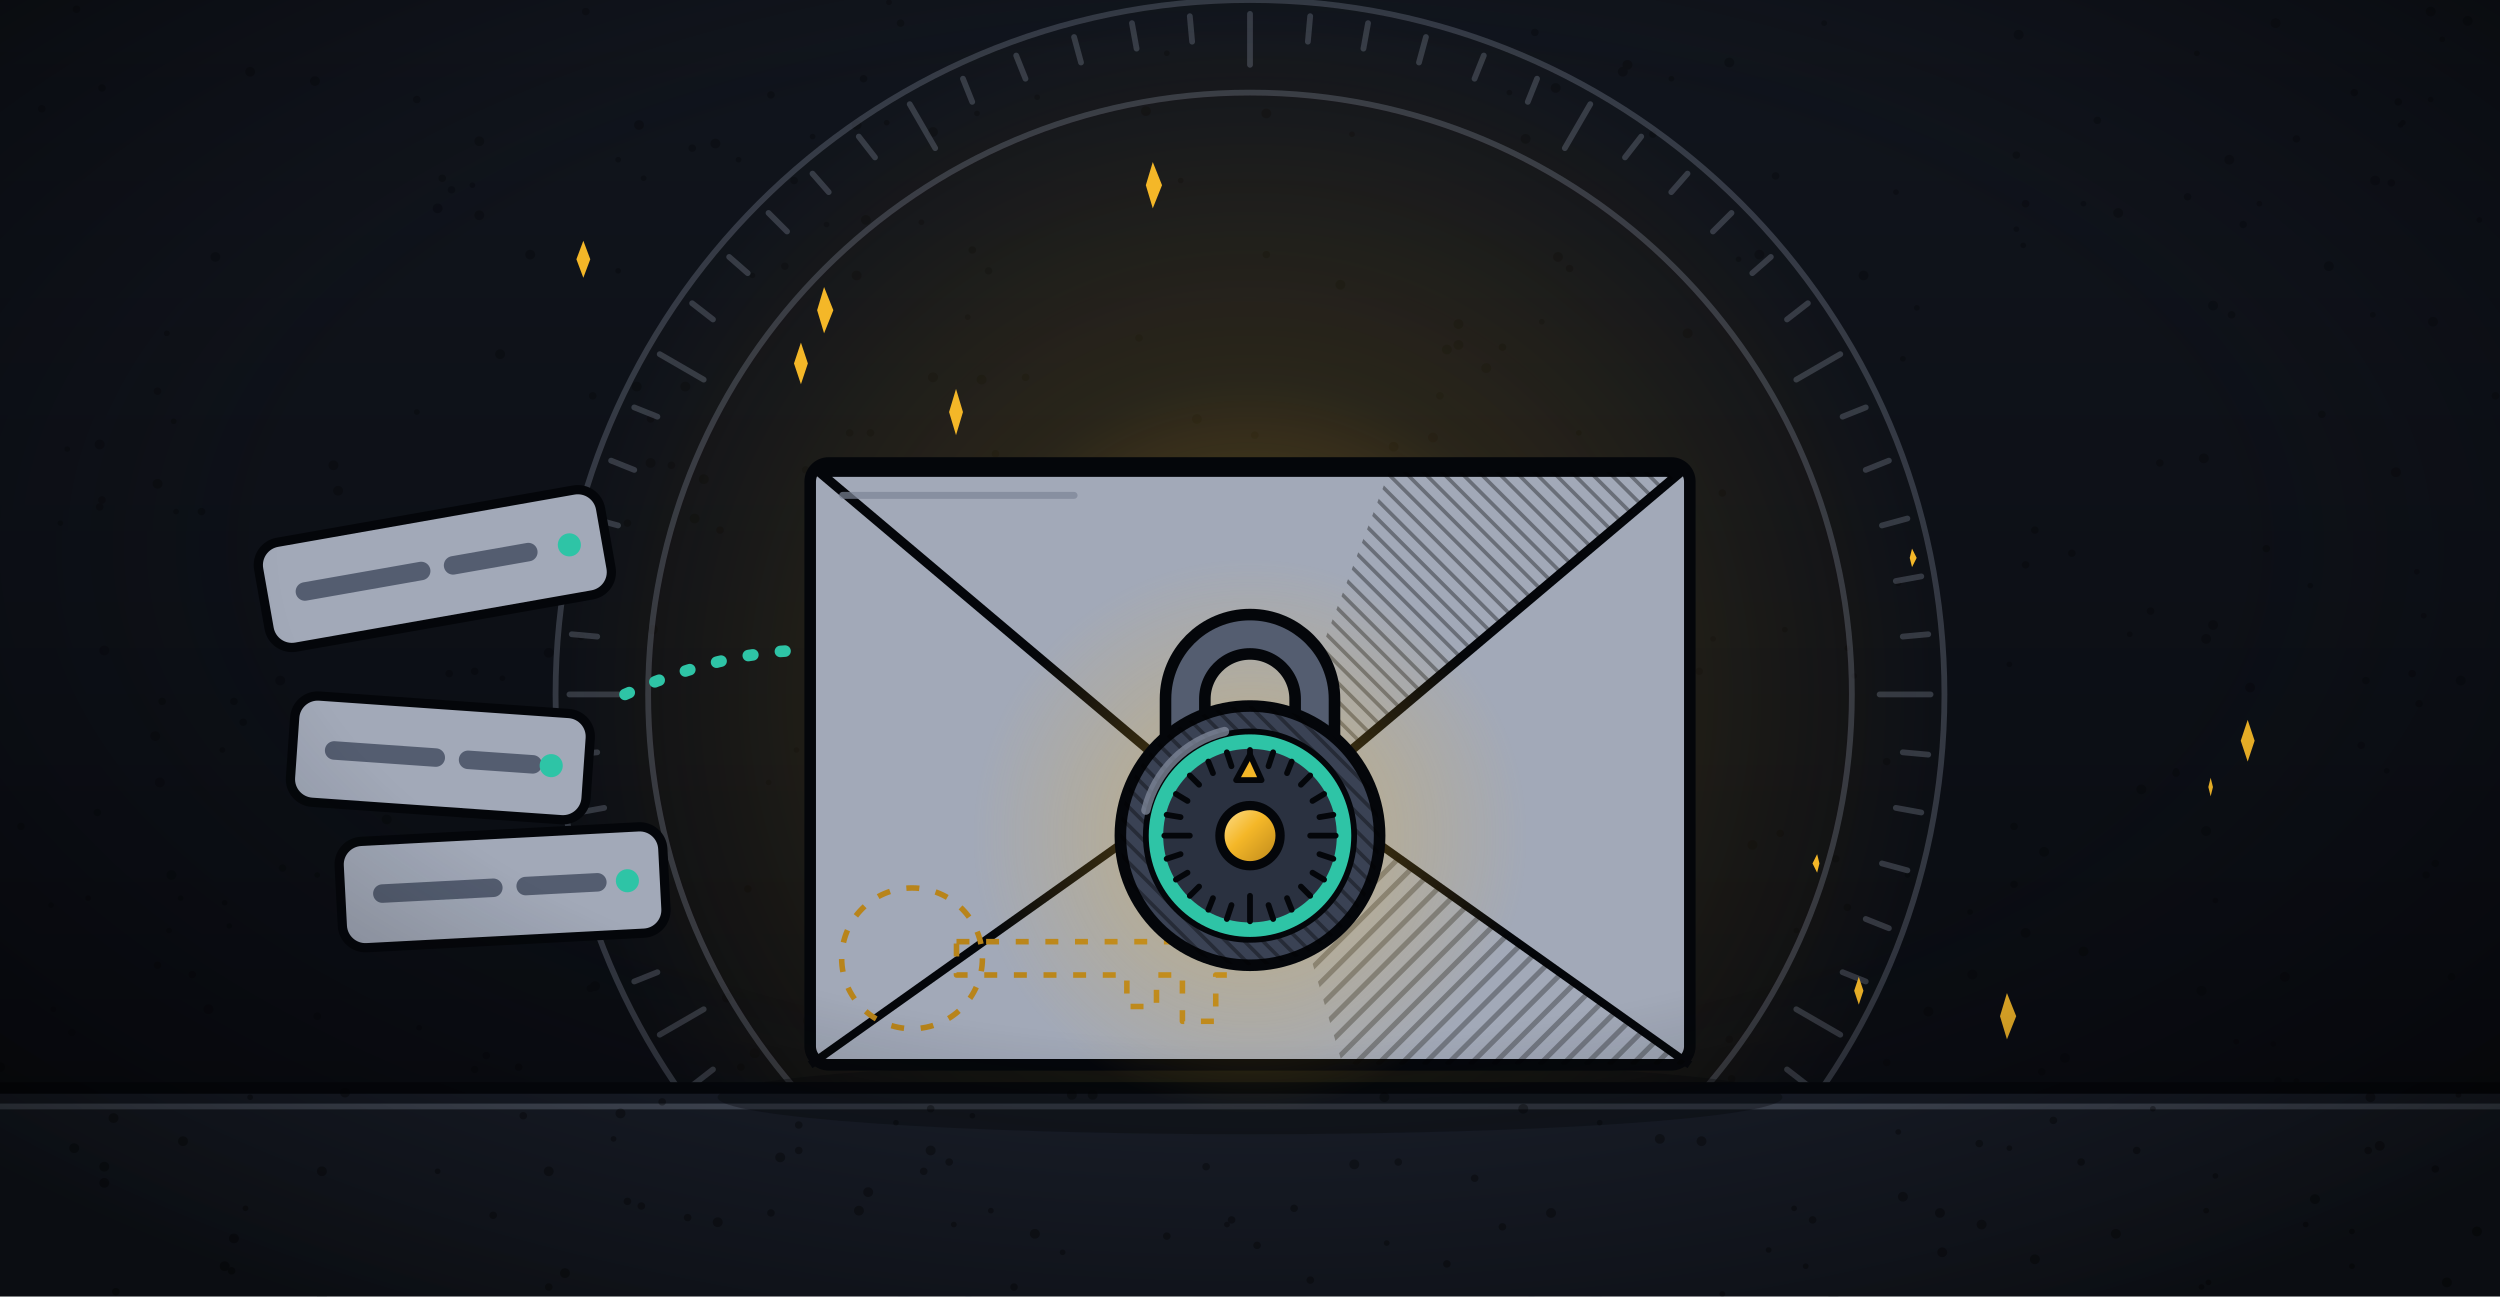
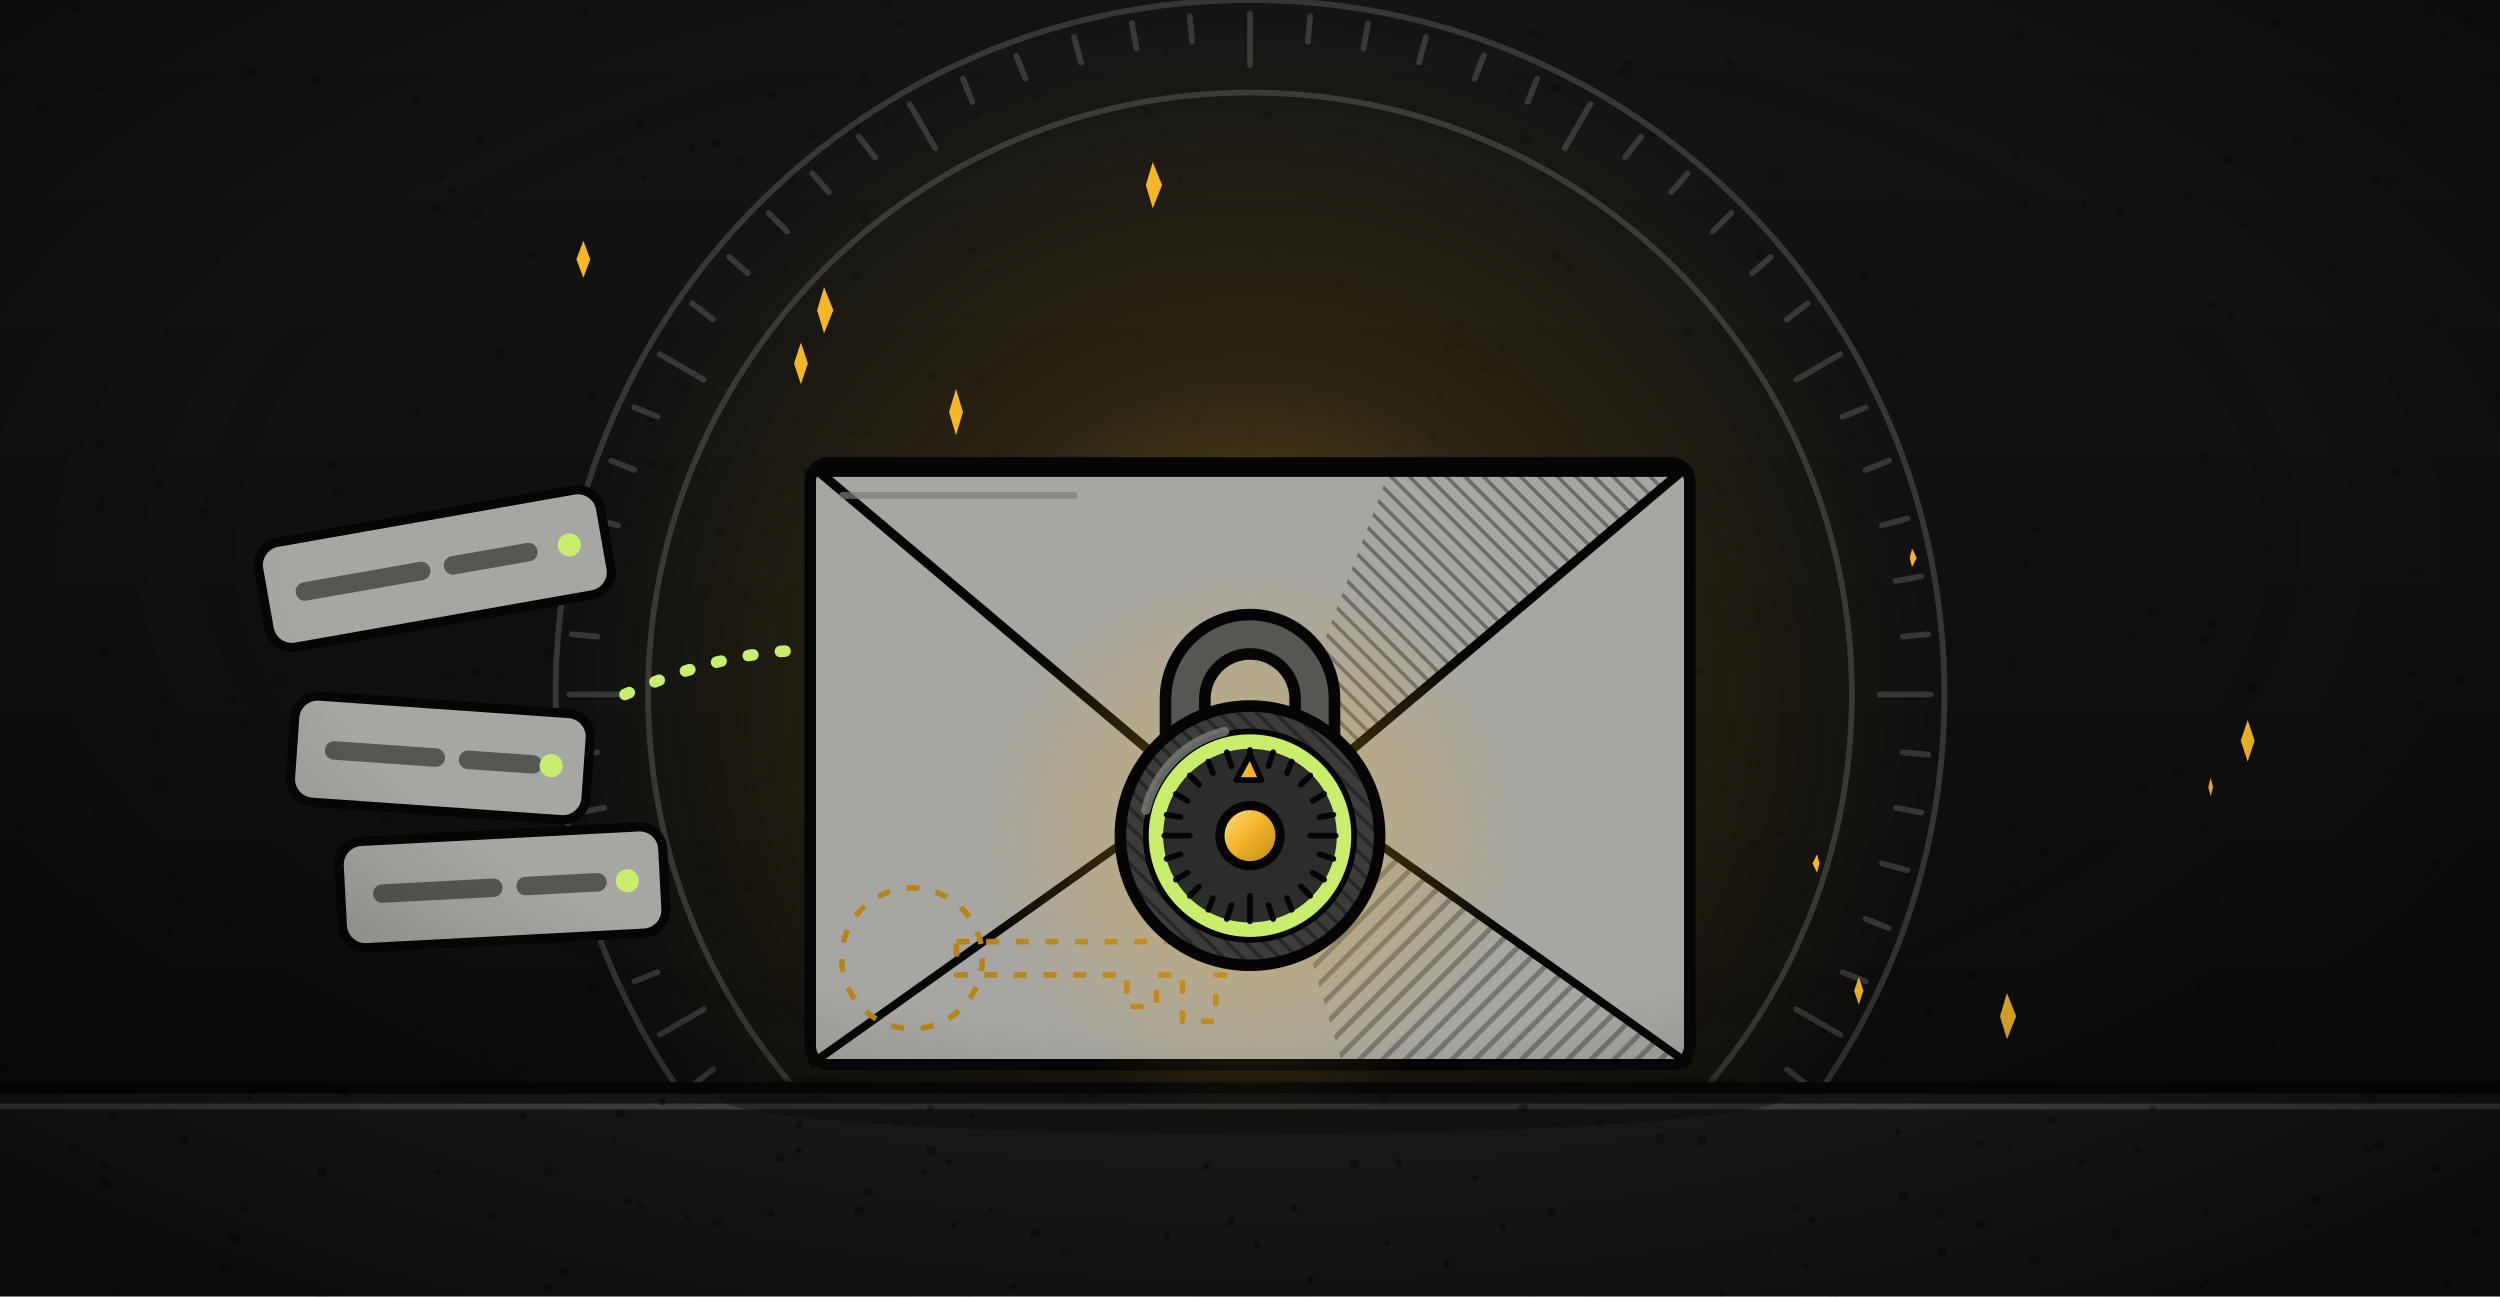
<svg xmlns="http://www.w3.org/2000/svg" viewBox="0 0 1080 560" width="1080" height="560">
  <defs>
    <radialGradient id="vig" cx="50%" cy="42%" r="70%">
-       <stop offset="55%" stop-color="#080A0F" stop-opacity="0" />
+       <stop offset="55%" stop-color="#0A0A0A" stop-opacity="0" />
      <stop offset="100%" stop-color="#000000" stop-opacity="0.55" />
    </radialGradient>
    <radialGradient id="glow">
      <stop offset="0%" stop-color="#F4B728" stop-opacity="0.75" />
      <stop offset="45%" stop-color="#F4B728" stop-opacity="0.22" />
      <stop offset="100%" stop-color="#F4B728" stop-opacity="0" />
    </radialGradient>
-     <radialGradient id="glowj">
-       <stop offset="0%" stop-color="#2EC4A6" stop-opacity="0.55" />
-       <stop offset="100%" stop-color="#2EC4A6" stop-opacity="0" />
+     <radialGradient id="glowl">
+       <stop offset="0%" stop-color="#C9EE6E" stop-opacity="0.55" />
+       <stop offset="100%" stop-color="#C9EE6E" stop-opacity="0" />
    </radialGradient>
    <linearGradient id="sky" x1="0" y1="0" x2="0" y2="1">
-       <stop offset="0" stop-color="#11151D" />
-       <stop offset="1" stop-color="#080A0F" />
+       <stop offset="0" stop-color="#141414" />
+       <stop offset="1" stop-color="#0A0A0A" />
    </linearGradient>
    <linearGradient id="goldg" x1="0" y1="0" x2="1" y2="1">
      <stop offset="0" stop-color="#FFE39A" />
      <stop offset=".45" stop-color="#F4B728" />
      <stop offset="1" stop-color="#B8841A" />
    </linearGradient>
    <clipPath id="cv">
      <rect width="1080" height="560" />
    </clipPath>
  </defs>
  <g clip-path="url(#cv)">
    <rect width="1080" height="560" fill="url(#sky)" />
    <clipPath id="t1">
      <rect width="1080" height="560" />
    </clipPath>
    <g clip-path="url(#t1)" opacity="0.24">
      <path d="M1044 247h.1M38 388h.1M828 133h.1M673 345h.1M99 400h.1M543 493h.1M288 367h.1M490 297h.1M177 312h.1M29 194h.1M871 99h.1M940 333h.1M319 69h.1M76 221h.1M966 450h.1M72 144h.1M744 532h.1M455 533h.1M510 78h.1M75 182h.1M722 34h.1M819 83h.1M344 324h.1M200 352h.1M1047 266h.1M78 388h.1M636 307h.1M278 77h.1M426 372h.1M358 316h.1M1025 136h.1M824 378h.1M652 40h.1M1055 17h.1M261 551h.1M448 42h.1M617 207h.1M1071 95h.1M383 307h.1M751 112h.1M342 480h.1M169 516h.1M740 276h.1M900 88h.1M976 88h.1M26 226h.1M776 402h.1M771 272h.1M181 444h.1M296 548h.1M217 293h.1M524 263h.1M22 391h.1M998 253h.1M423 536h.1M398 96h.1M868 287h.1M137 378h.1M788 10h.1M815 495h.1M920 274h.1M801 292h.1M1031 333h.1M798 280h.1M669 487h.1M97 390h.1M520 475h.1M680 241h.1M422 49h.1M383 53h.1M467 280h.1M666 139h.1M851 394h.1M682 187h.1M852 542h.1M183 318h.1M549 524h.1M992 467h.1M820 252h.1M325 119h.1M444 347h.1M582 434h.1M1037 54h.1M1051 481h.1M105 551h.1M23 436h.1M685 251h.1M180 178h.1M355 202h.1M686 291h.1M949 23h.1M547 427h.1M513 357h.1M982 451h.1M204 80h.1M365 518h.1M100 499h.1M218 361h.1M351 59h.1M96 324h.1M839 531h.1M267 117h.1M504 23h.1M869 534h.1M1050 43h.1M79 538h.1M584 58h.1M418 137h.1M874 106h.1M267 69h.1M822 155h.1M357 97h.1M332 338h.1M1038 53h.1M73 402h.1M630 205h.1M565 545h.1M957 389h.1M384 1h.1" stroke="#000000" stroke-width="2.4" stroke-linecap="round" />
      <path d="M70 303h.1M68 169h.1M1017 40h.1M155 265h.1M180 43h.1M1033 79h.1M324 475h.1M44 216h.1M536 326h.1M514 438h.1M475 437h.1M111 471h.1M875 88h.1M1078 171h.1M428 395h.1M541 458h.1M43 219h.1M224 461h.1M1011 513h.1M580 516h.1M906 52h.1M299 64h.1M430 196h.1M251 275h.1M333 41h.1M322 471h.1M31 446h.1M714 58h.1M959 501h.1M1059 422h.1M323 384h.1M210 456h.1M367 187h.1M1052 373h.1M980 473h.1M835 478h.1M578 336h.1M44 38h.1M744 213h.1M895 239h.1M933 200h.1M1048 378h.1M505 335h.1M311 229h.1M253 5h.1M348 203h.1M769 360h.1M1045 304h.1M879 229h.1M815 329h.1M137 439h.1M105 312h.1M258 391h.1M1003 179h.1M992 60h.1M969 97h.1M281 181h.1M623 381h.1M659 340h.1M542 188h.1M875 244h.1M622 305h.1M678 116h.1M882 463h.1M748 466h.1M1042 291h.1M870 382h.1M195 82h.1M191 77h.1M101 303h.1M649 150h.1M929 264h.1M478 422h.1M370 380h.1M734 290h.1M18 491h.1M255 427h.1M427 117h.1M373 34h.1M964 136h.1M984 467h.1M459 243h.1M650 369h.1M1022 294h.1M115 505h.1M205 290h.1M815 459h.1M832 524h.1M18 47h.1M376 187h.1M389 10h.1M622 171h.1M716 556h.1M492 146h.1M547 110h.1M205 462h.1M704 379h.1M342 518h.1M449 524h.1M435 204h.1M320 461h.1M256 171h.1M444 341h.1M241 311h.1M271 226h.1M204 547h.1M1020 322h.1M979 237h.1M339 115h.1M681 225h.1M472 424h.1M767 76h.1M290 544h.1M871 67h.1M68 417h.1M360 482h.1M493 303h.1M33 4h.1M940 334h.1M456 532h.1M42 351h.1M9 357h.1M793 371h.1M442 371h.1M625 516h.1M290 201h.1M1037 487h.1M443 163h.1M543 330h.1M431 223h.1M775 479h.1M212 365h.1M194 291h.1M122 375h.1M747 449h.1M945 85h.1M538 520h.1M140 318h.1M343 78h.1M870 357h.1M224 343h.1M87 221h.1M420 108h.1M494 244h.1M1036 44h.1M83 421h.1M503 319h.1M477 267h.1M798 392h.1M663 14h.1" stroke="#000000" stroke-width="3.2" stroke-linecap="round" />
      <path d="M98 528h.1M1066 9h.1M74 378h.1M625 151h.1M490 233h.1M450 431h.1M883 368h.1M207 61h.1M1050 475h.1M349 441h.1M547 49h.1M1006 115h.1M326 455h.1M165 508h.1M674 518h.1M300 224h.1M296 167h.1M304 207h.1M374 95h.1M494 374h.1M608 533h.1M495 48h.1M557 243h.1M282 272h.1M237 282h.1M983 10h.1M516 384h.1M1026 78h.1M672 38h.1M987 422h.1M139 560h.1M673 111h.1M160 379h.1M229 110h.1M670 409h.1M703 28h.1M630 149h.1M648 484h.1M258 248h.1M188 530h.1M555 406h.1M403 57h.1M571 225h.1M424 164h.1M654 378h.1M93 111h.1M171 371h.1M108 31h.1M1058 521h.1M1050 5h.1M642 159h.1M872 15h.1M892 457h.1M953 359h.1M456 236h.1M630 140h.1M833 437h.1M925 341h.1M444 269h.1M189 90h.1M757 365h.1M900 411h.1M968 551h.1M704 290h.1M689 530h.1M696 538h.1M69 338h.1M952 198h.1M659 60h.1M482 309h.1M45 281h.1M624 348h.1M619 189h.1M370 119h.1M602 193h.1M144 201h.1M136 35h.1M171 346h.1M663 335h.1M852 421h.1M207 93h.1M248 237h.1M410 373h.1M281 200h.1M167 354h.1M936 508h.1M701 31h.1M729 144h.1M67 318h.1M963 69h.1M875 403h.1M565 481h.1M747 27h.1M403 163h.1M509 485h.1M146 212h.1M1063 294h.1M330 529h.1M43 192h.1M7 478h.1M240 363h.1M600 499h.1M68 209h.1M0 461h.1M579 123h.1M275 167h.1M805 119h.1M216 153h.1M972 297h.1M792 560h.1M956 132h.1M62 500h.1M552 203h.1M684 455h.1M353 539h.1M309 62h.1M517 181h.1M760 110h.1M951 428h.1M1035 204h.1M956 270h.1M314 431h.1M370 54h.1M561 286h.1M1051 139h.1M90 436h.1M219 368h.1M420 409h.1M257 426h.1M953 276h.1M121 294h.1M915 92h.1M148 541h.1M276 54h.1" stroke="#000000" stroke-width="4.2" stroke-linecap="round" />
    </g>
-     <g fill="none" stroke="#7C8496" opacity=".35">
+     <g fill="none" stroke="#7C7C78" opacity=".35">
      <circle cx="540" cy="300" r="300" stroke-width="2.5" />
      <circle cx="540" cy="300" r="260" stroke-width="2.5" />
      <path d="M540 6L540 28M566 7L565 18M591 10L589 21M616 16L613 27M641 24L637 34M664 34L660 44M687 45L676 64M709 59L702 68M729 75L722 83M748 92L740 100M765 111L757 118M781 131L772 138M795 153L776 164M806 176L796 180M816 199L806 203M824 224L813 227M830 249L819 251M833 274L822 275M834 300L812 300M833 326L822 325M830 351L819 349M824 376L813 373M816 401L806 397M806 424L796 420M795 447L776 436M781 469L772 462M765 489L757 482M748 508L740 500M729 525L722 517M709 541L702 532M687 555L676 536M664 566L660 556M641 576L637 566M616 584L613 573M591 590L589 579M566 593L565 582M540 594L540 572M514 593L515 582M489 590L491 579M464 584L467 573M439 576L443 566M416 566L420 556M393 555L404 536M371 541L378 532M351 525L358 517M332 508L340 500M315 489L323 482M299 469L308 462M285 447L304 436M274 424L284 420M264 401L274 397M256 376L267 373M250 351L261 349M247 326L258 325M246 300L268 300M247 274L258 275M250 249L261 251M256 224L267 227M264 199L274 203M274 176L284 180M285 153L304 164M299 131L308 138M315 111L323 118M332 92L340 100M351 75L358 83M371 59L378 68M393 45L404 64M416 34L420 44M439 24L443 34M464 16L467 27M489 10L491 21M514 7L515 18" stroke-width="2.5" stroke-linecap="round" />
    </g>
    <circle cx="540" cy="300" r="300" fill="url(#glow)" opacity=".55" />
-     <rect y="470" width="1080" height="90" fill="#181D27" />
-     <path d="M0 470H1080" stroke="#04060A" stroke-width="5" />
-     <path d="M0 478H1080" stroke="#7C8496" stroke-width="2.5" opacity=".45" />
+     <rect y="470" width="1080" height="90" fill="#1A1A1A" />
+     <path d="M0 470H1080" stroke="#050505" stroke-width="5" />
+     <path d="M0 478H1080" stroke="#7C7C78" stroke-width="2.5" opacity=".45" />
    <clipPath id="t2">
      <rect y="470" width="1080" height="90" />
    </clipPath>
    <g clip-path="url(#t2)" opacity="0.35">
      <path d="M820 489h.1M420 482h.1M265 492h.1M775 522h.1M387 485h.1M1016 547h.1M1062 473h.1M953 523h.1M1016 532h.1M930 479h.1M954 554h.1M459 541h.1M957 508h.1M868 496h.1M780 547h.1M951 556h.1M691 485h.1M412 529h.1M189 506h.1M744 559h.1M428 523h.1M106 522h.1M108 474h.1M530 529h.1M764 540h.1M996 529h.1M599 537h.1" stroke="#000000" stroke-width="2.4" stroke-linecap="round" />
      <path d="M899 502h.1M297 526h.1M504 534h.1M625 546h.1M637 509h.1M604 502h.1M100 549h.1M566 553h.1M1052 505h.1M649 530h.1M1023 497h.1M402 479h.1M410 502h.1M783 527h.1M333 524h.1M399 506h.1M345 486h.1M855 494h.1M559 522h.1M543 538h.1M438 556h.1M532 527h.1M50 558h.1M345 497h.1M213 525h.1M226 482h.1M923 497h.1M277 521h.1M887 484h.1M271 519h.1M237 556h.1M286 476h.1M521 504h.1" stroke="#000000" stroke-width="3.2" stroke-linecap="round" />
      <path d="M49 483h.1M337 500h.1M658 479h.1M1070 532h.1M1000 518h.1M268 481h.1M402 497h.1M101 535h.1M310 528h.1M1024 474h.1M244 550h.1M735 493h.1M463 473h.1M585 503h.1M371 523h.1M32 496h.1M139 506h.1M447 533h.1M879 544h.1M914 533h.1M1028 495h.1M856 529h.1M237 506h.1M670 524h.1M45 511h.1M79 493h.1M472 473h.1M717 492h.1M822 517h.1M149 472h.1M598 474h.1M838 524h.1M97 547h.1M45 504h.1M375 515h.1M1057 554h.1M839 541h.1" stroke="#000000" stroke-width="4.2" stroke-linecap="round" />
    </g>
    <g transform="rotate(-10 110 236)">
-       <rect x="110" y="236" width="150" height="46" rx="10" fill="#A2A9B8" stroke="#04060A" stroke-width="4" />
-       <path d="M128 259h51m14 0h33" stroke="#545D70" stroke-width="8" stroke-linecap="round" />
-       <circle cx="244" cy="259" r="5" fill="#2EC4A6" />
+       <rect x="110" y="236" width="150" height="46" rx="10" fill="#A6A6A2" stroke="#050505" stroke-width="4" />
+       <path d="M128 259h51m14 0h33" stroke="#565653" stroke-width="8" stroke-linecap="round" />
+       <circle cx="244" cy="259" r="5" fill="#C9EE6E" />
    </g>
    <g transform="rotate(4 128 300)">
-       <rect x="128" y="300" width="128" height="46" rx="10" fill="#A2A9B8" stroke="#04060A" stroke-width="4" />
-       <path d="M146 323h44m14 0h28" stroke="#545D70" stroke-width="8" stroke-linecap="round" />
-       <circle cx="240" cy="323" r="5" fill="#2EC4A6" />
+       <rect x="128" y="300" width="128" height="46" rx="10" fill="#A6A6A2" stroke="#050505" stroke-width="4" />
+       <path d="M146 323h44m14 0h28" stroke="#565653" stroke-width="8" stroke-linecap="round" />
+       <circle cx="240" cy="323" r="5" fill="#C9EE6E" />
    </g>
    <g transform="rotate(-3 146 364)">
-       <rect x="146" y="364" width="140" height="46" rx="10" fill="#A2A9B8" stroke="#04060A" stroke-width="4" />
-       <path d="M164 387h48m14 0h31" stroke="#545D70" stroke-width="8" stroke-linecap="round" />
-       <circle cx="270" cy="387" r="5" fill="#2EC4A6" />
+       <rect x="146" y="364" width="140" height="46" rx="10" fill="#A6A6A2" stroke="#050505" stroke-width="4" />
+       <path d="M164 387h48m14 0h31" stroke="#565653" stroke-width="8" stroke-linecap="round" />
+       <circle cx="270" cy="387" r="5" fill="#C9EE6E" />
    </g>
-     <path d="M270 300Q380 250 470 330" fill="none" stroke="#2EC4A6" stroke-width="5" stroke-dasharray="2 12" stroke-linecap="round" />
-     <ellipse cx="540" cy="474" rx="230" ry="16" fill="#04060A" opacity=".35" />
-     <rect x="350" y="200" width="380" height="260" rx="8" fill="#A2A9B8" stroke="#04060A" stroke-width="5" />
-     <path d="M350 460L540 325L730 460" fill="none" stroke="#04060A" stroke-width="3.5" stroke-linejoin="round" />
+     <path d="M270 300Q380 250 470 330" fill="none" stroke="#C9EE6E" stroke-width="5" stroke-dasharray="2 12" stroke-linecap="round" />
+     <ellipse cx="540" cy="474" rx="230" ry="16" fill="#050505" opacity=".35" />
+     <rect x="350" y="200" width="380" height="260" rx="8" fill="#A6A6A2" stroke="#050505" stroke-width="5" />
+     <path d="M350 460L540 325L730 460" fill="none" stroke="#050505" stroke-width="3.5" stroke-linejoin="round" />
    <clipPath id="t3">
      <path d="M540 325L730 460H580Z" />
    </clipPath>
    <g clip-path="url(#t3)" opacity=".3">
      <path d="M395 460L530 325M405 460L540 325M415 460L550 325M425 460L560 325M435 460L570 325M445 460L580 325M455 460L590 325M465 460L600 325M475 460L610 325M485 460L620 325M495 460L630 325M505 460L640 325M515 460L650 325M525 460L660 325M535 460L670 325M545 460L680 325M555 460L690 325M565 460L700 325M575 460L710 325M585 460L720 325M595 460L730 325M605 460L740 325M615 460L750 325M625 460L760 325M635 460L770 325M645 460L780 325M655 460L790 325M665 460L800 325M675 460L810 325M685 460L820 325M695 460L830 325M705 460L840 325M715 460L850 325M725 460L860 325M735 460L870 325M745 460L880 325M755 460L890 325M765 460L900 325M775 460L910 325M785 460L920 325M795 460L930 325M805 460L940 325M815 460L950 325M825 460L960 325M835 460L970 325M845 460L980 325M855 460L990 325M865 460L1000 325" stroke="#000000" stroke-width="2.2" />
    </g>
-     <path d="M354 204L540 361L726 204Z" fill="#A2A9B8" stroke="#04060A" stroke-width="4" stroke-linejoin="round" />
+     <path d="M354 204L540 361L726 204Z" fill="#A6A6A2" stroke="#050505" stroke-width="4" stroke-linejoin="round" />
    <clipPath id="t4">
      <path d="M540 361L726 204H600Z" />
    </clipPath>
    <g clip-path="url(#t4)" opacity=".35">
      <path d="M371 200L532 361M379 200L540 361M387 200L548 361M395 200L556 361M403 200L564 361M411 200L572 361M419 200L580 361M427 200L588 361M435 200L596 361M443 200L604 361M451 200L612 361M459 200L620 361M467 200L628 361M475 200L636 361M483 200L644 361M491 200L652 361M499 200L660 361M507 200L668 361M515 200L676 361M523 200L684 361M531 200L692 361M539 200L700 361M547 200L708 361M555 200L716 361M563 200L724 361M571 200L732 361M579 200L740 361M587 200L748 361M595 200L756 361M603 200L764 361M611 200L772 361M619 200L780 361M627 200L788 361M635 200L796 361M643 200L804 361M651 200L812 361M659 200L820 361M667 200L828 361M675 200L836 361M683 200L844 361M691 200L852 361M699 200L860 361M707 200L868 361M715 200L876 361M723 200L884 361M731 200L892 361M739 200L900 361M747 200L908 361M755 200L916 361M763 200L924 361M771 200L932 361M779 200L940 361M787 200L948 361M795 200L956 361M803 200L964 361M811 200L972 361M819 200L980 361M827 200L988 361M835 200L996 361M843 200L1004 361M851 200L1012 361M859 200L1020 361M867 200L1028 361M875 200L1036 361M883 200L1044 361M891 200L1052 361" stroke="#000000" stroke-width="1.6" />
    </g>
-     <path d="M364 214H464" stroke="#7C8496" stroke-width="3" opacity=".7" stroke-linecap="round" />
+     <path d="M364 214H464" stroke="#7C7C78" stroke-width="3" opacity=".7" stroke-linecap="round" />
    <g transform="translate(394 414) rotate(0) scale(0.8)" stroke-linejoin="round">
      <path d="M24 -9H176V9H164V34H146V9H132V26H116V9H24Z" fill="none" stroke="#B8841A" stroke-width="3" stroke-dasharray="7 9" />
      <circle r="38" fill="none" stroke="#B8841A" stroke-width="3" stroke-dasharray="7 9" />
    </g>
    <circle cx="540" cy="361.2" r="120" fill="url(#glow)" />
-     <path d="M512 330V302A28 28 0 0 1 568 302V330" fill="none" stroke="#04060A" stroke-width="22" stroke-linecap="round" />
-     <path d="M512 330V302A28 28 0 0 1 568 302V330" fill="none" stroke="#545D70" stroke-width="12" stroke-linecap="round" />
-     <circle cx="540" cy="361" r="56" fill="#3A4254" stroke="#04060A" stroke-width="5" />
+     <path d="M512 330V302A28 28 0 0 1 568 302V330" fill="none" stroke="#050505" stroke-width="22" stroke-linecap="round" />
+     <path d="M512 330V302A28 28 0 0 1 568 302V330" fill="none" stroke="#565653" stroke-width="12" stroke-linecap="round" />
+     <circle cx="540" cy="361" r="56" fill="#3C3C3B" stroke="#050505" stroke-width="5" />
    <clipPath id="t5">
      <circle cx="540" cy="361" r="56" />
    </clipPath>
    <g clip-path="url(#t5)" opacity=".35">
      <path d="M364 305L476 417M372 305L484 417M380 305L492 417M388 305L500 417M396 305L508 417M404 305L516 417M412 305L524 417M420 305L532 417M428 305L540 417M436 305L548 417M444 305L556 417M452 305L564 417M460 305L572 417M468 305L580 417M476 305L588 417M484 305L596 417M492 305L604 417M500 305L612 417M508 305L620 417M516 305L628 417M524 305L636 417M532 305L644 417M540 305L652 417M548 305L660 417M556 305L668 417M564 305L676 417M572 305L684 417M580 305L692 417M588 305L700 417M596 305L708 417M604 305L716 417M612 305L724 417M620 305L732 417M628 305L740 417M636 305L748 417M644 305L756 417M652 305L764 417M660 305L772 417M668 305L780 417M676 305L788 417M684 305L796 417M692 305L804 417M700 305L812 417M708 305L820 417" stroke="#000000" stroke-width="1.6" />
    </g>
-     <circle cx="540" cy="361" r="41" fill="#2A3140" stroke="#2EC4A6" stroke-width="7" />
-     <circle cx="540" cy="361" r="45" fill="none" stroke="#04060A" stroke-width="2.5" />
-     <path d="M540 324L540 335M550 325L548 331M558 329L556 334M566 335L562 339M572 343L567 346M576 352L570 353M577 361L566 361M576 371L570 369M572 380L567 377M566 387L562 383M558 393L556 388M550 397L548 391M540 398L540 387M530 397L532 391M522 393L524 388M514 387L518 383M508 380L513 377M504 371L510 369M503 361L514 361M504 352L510 353M508 343L513 346M514 335L518 339M522 329L524 334M530 325L532 331" stroke="#04060A" stroke-width="2.5" stroke-linecap="round" />
-     <circle cx="540" cy="361" r="13" fill="url(#goldg)" stroke="#04060A" stroke-width="4" />
-     <path d="M540 326l6 -11h-11z" transform="rotate(180 540 326)" fill="#F4B728" stroke="#04060A" stroke-width="2.5" stroke-linejoin="round" />
-     <path d="M495 350A46 46 0 0 1 529 316" fill="none" stroke="#7C8496" stroke-width="4" stroke-linecap="round" opacity=".8" />
+     <circle cx="540" cy="361" r="41" fill="#2C2C2C" stroke="#C9EE6E" stroke-width="7" />
+     <circle cx="540" cy="361" r="45" fill="none" stroke="#050505" stroke-width="2.5" />
+     <path d="M540 324L540 335M550 325L548 331M558 329L556 334M566 335L562 339M572 343L567 346M576 352L570 353M577 361L566 361M576 371L570 369M572 380L567 377M566 387L562 383M558 393L556 388M550 397L548 391M540 398L540 387M530 397L532 391M522 393L524 388M514 387L518 383M508 380L513 377M504 371L510 369M503 361L514 361M504 352L510 353M508 343L513 346M514 335L518 339M522 329L524 334M530 325L532 331" stroke="#050505" stroke-width="2.5" stroke-linecap="round" />
+     <circle cx="540" cy="361" r="13" fill="url(#goldg)" stroke="#050505" stroke-width="4" />
+     <path d="M540 326l6 -11h-11z" transform="rotate(180 540 326)" fill="#F4B728" stroke="#050505" stroke-width="2.5" stroke-linejoin="round" />
+     <path d="M495 350A46 46 0 0 1 529 316" fill="none" stroke="#7C7C78" stroke-width="4" stroke-linecap="round" opacity=".8" />
    <path d="M346 148L349 157L346 166L343 157ZM413 168L416 178L413 188L410 178ZM356 124L360 134L356 144L353 134ZM252 104L255 112L252 120L249 112ZM498 70L502 80L498 90L495 80Z" fill="#F4B728" />
    <path d="M826 237L828 241L826 245L825 241ZM867 429L871 439L867 449L864 439ZM955 336L956 340L955 344L954 340ZM971 311L974 320L971 329L968 320ZM803 422L805 428L803 434L801 428ZM785 369L786 373L785 377L783 373Z" fill="#F4B728" />
    <rect width="1080" height="560" fill="url(#vig)" />
  </g>
</svg>
